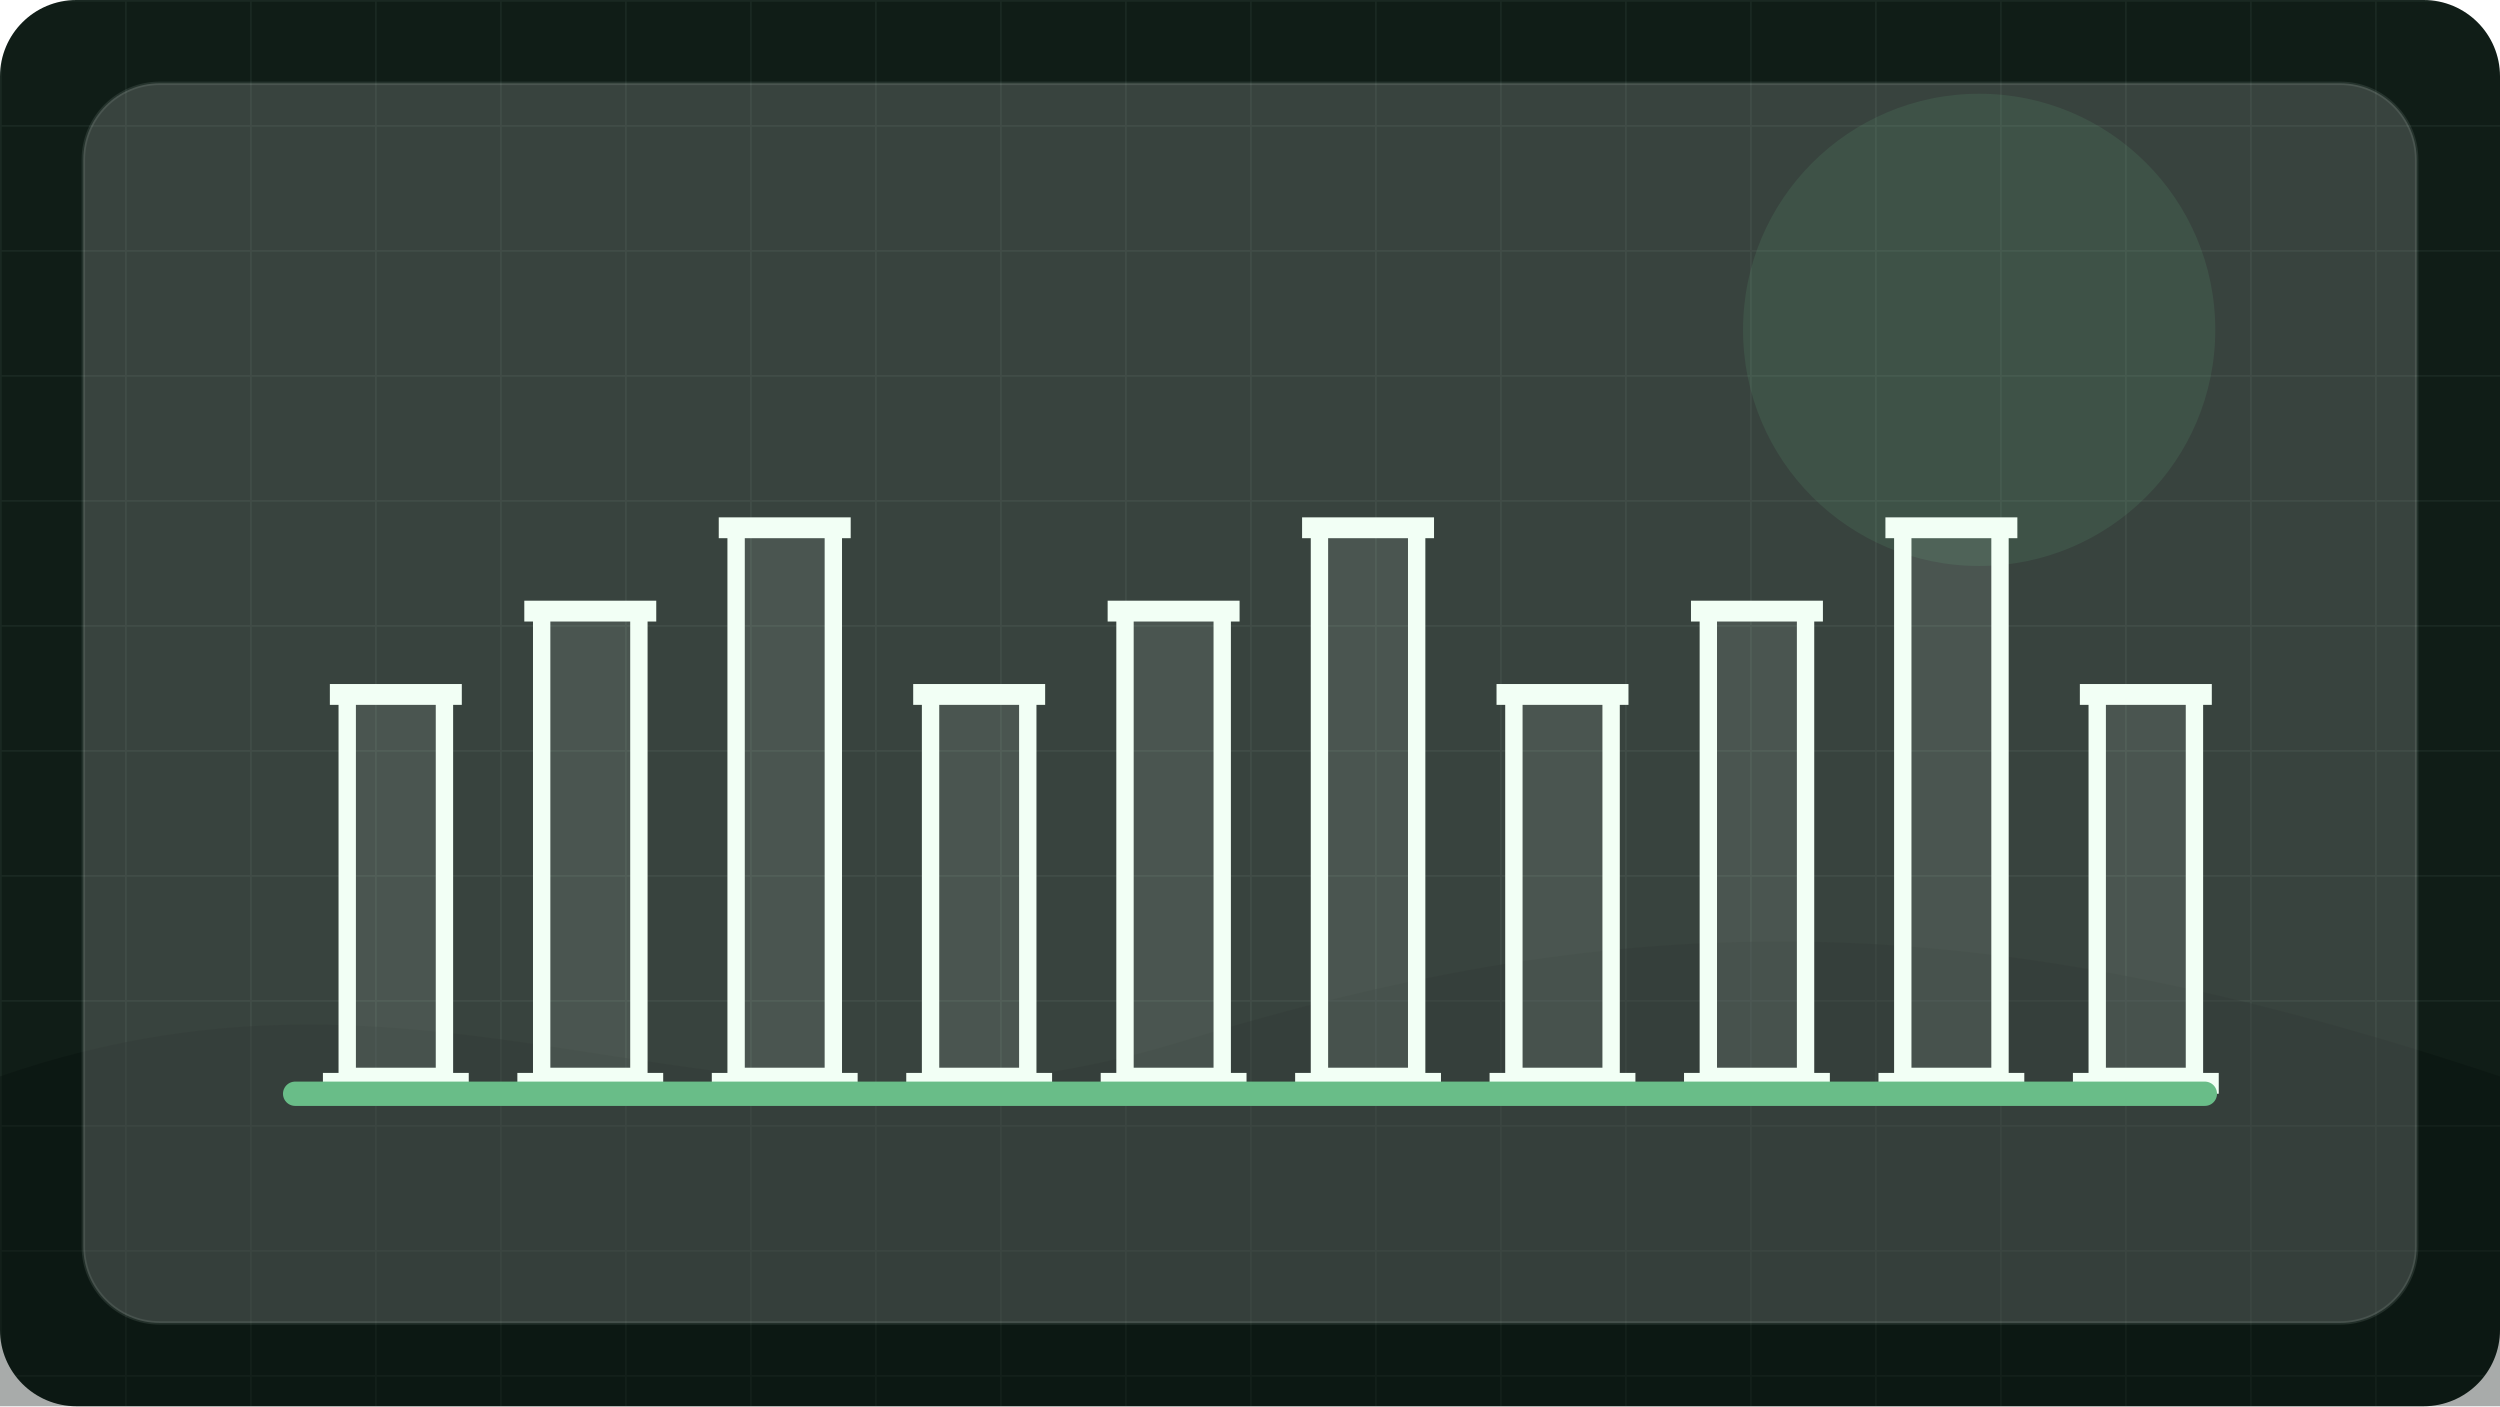
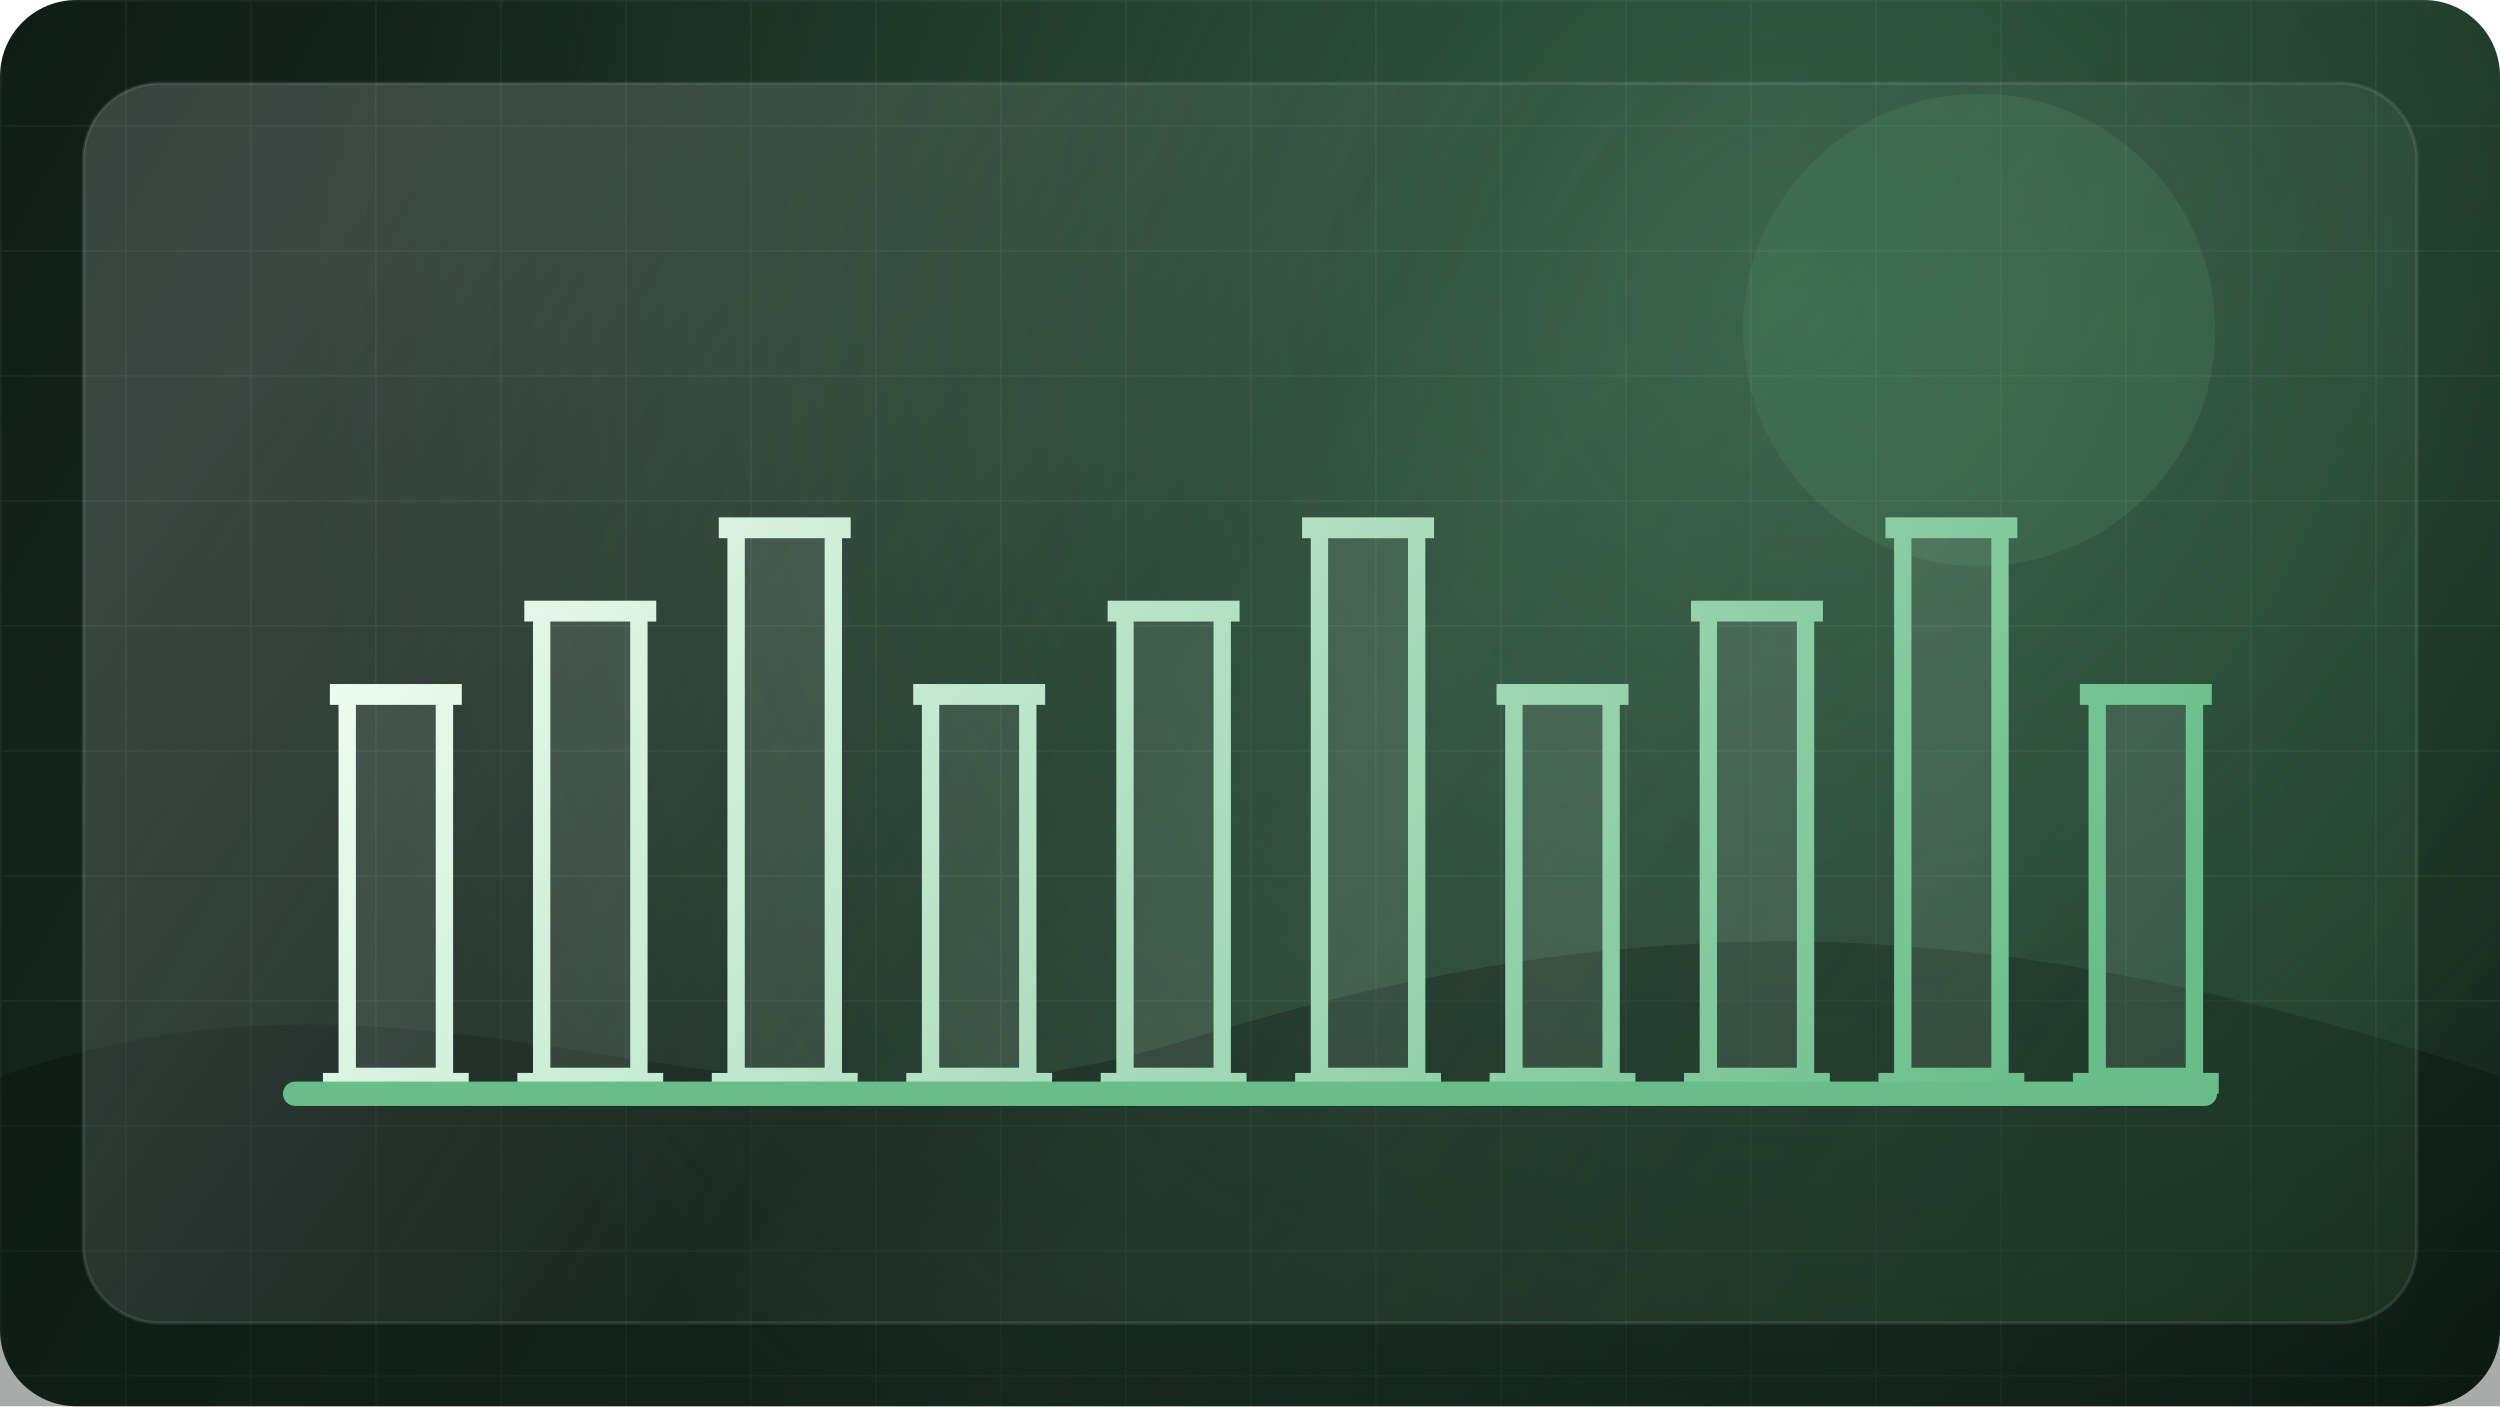
<svg xmlns="http://www.w3.org/2000/svg" width="720" height="405" viewBox="0 0 720 405" fill="none">
  <defs>
-     <linearGradient id="bg" x1="0" y1="0" x2="720" y2="405">
+     <linearGradient id="bg" gradientUnits="userSpaceOnUse" x1="0" y1="0" x2="720" y2="405">
      <stop stop-color="#101d17" />
      <stop offset=".55" stop-color="#1b3025" />
      <stop offset="1" stop-color="#0b1711" />
    </linearGradient>
-     <radialGradient id="glow" cx="0" cy="0" r="1" gradientTransform="matrix(380 210 -210 380 520 90)">
+     <radialGradient id="glow" gradientUnits="userSpaceOnUse" cx="0" cy="0" r="1" gradientTransform="matrix(380 210 -210 380 520 90)">
      <stop stop-color="#69bd88" stop-opacity=".32" />
      <stop offset="1" stop-color="#69bd88" stop-opacity="0" />
    </radialGradient>
-     <linearGradient id="glass" x1="120" y1="30" x2="590" y2="370">
+     <linearGradient id="glass" gradientUnits="userSpaceOnUse" x1="120" y1="30" x2="590" y2="370">
      <stop stop-color="#fff" stop-opacity=".17" />
      <stop offset=".45" stop-color="#fff" stop-opacity=".035" />
      <stop offset="1" stop-color="#69bd88" stop-opacity=".12" />
    </linearGradient>
-     <linearGradient id="stroke" x1="150" y1="70" x2="570" y2="340">
+     <linearGradient id="stroke" gradientUnits="userSpaceOnUse" x1="150" y1="70" x2="570" y2="340">
      <stop stop-color="#f2fff5" />
      <stop offset="1" stop-color="#69bd88" />
    </linearGradient>
    <pattern id="grid" width="36" height="36" patternUnits="userSpaceOnUse">
      <path d="M36 0H0V36" stroke="#d8f3df" stroke-opacity=".055" />
    </pattern>
  </defs>
  <rect width="720" height="405" rx="22" fill="url(#bg)" />
  <rect width="720" height="405" rx="22" fill="url(#glow)" />
  <rect width="720" height="405" rx="22" fill="url(#grid)" />
  <path d="M0 310C130 265 210 340 340 300S570 260 720 310V405H0V310Z" fill="#07110c" fill-opacity=".35" />
  <rect x="24" y="24" width="672" height="357" rx="22" stroke="#e8fff0" stroke-opacity=".10" fill="url(#glass)" />
  <circle cx="570" cy="95" r="68" fill="#69bd88" fill-opacity=".13" />
  <g stroke="url(#stroke)" stroke-width="5" fill="#e9fff0" fill-opacity=".10">
    <path d="M100 200h28v110h-28z" />
    <path d="M95 200h38M93 312h42" stroke-width="6" />
  </g>
  <g stroke="url(#stroke)" stroke-width="5" fill="#e9fff0" fill-opacity=".10">
    <path d="M156 176h28v134h-28z" />
    <path d="M151 176h38M149 312h42" stroke-width="6" />
  </g>
  <g stroke="url(#stroke)" stroke-width="5" fill="#e9fff0" fill-opacity=".10">
    <path d="M212 152h28v158h-28z" />
    <path d="M207 152h38M205 312h42" stroke-width="6" />
  </g>
  <g stroke="url(#stroke)" stroke-width="5" fill="#e9fff0" fill-opacity=".10">
    <path d="M268 200h28v110h-28z" />
    <path d="M263 200h38M261 312h42" stroke-width="6" />
  </g>
  <g stroke="url(#stroke)" stroke-width="5" fill="#e9fff0" fill-opacity=".10">
    <path d="M324 176h28v134h-28z" />
    <path d="M319 176h38M317 312h42" stroke-width="6" />
  </g>
  <g stroke="url(#stroke)" stroke-width="5" fill="#e9fff0" fill-opacity=".10">
    <path d="M380 152h28v158h-28z" />
    <path d="M375 152h38M373 312h42" stroke-width="6" />
  </g>
  <g stroke="url(#stroke)" stroke-width="5" fill="#e9fff0" fill-opacity=".10">
    <path d="M436 200h28v110h-28z" />
    <path d="M431 200h38M429 312h42" stroke-width="6" />
  </g>
  <g stroke="url(#stroke)" stroke-width="5" fill="#e9fff0" fill-opacity=".10">
    <path d="M492 176h28v134h-28z" />
    <path d="M487 176h38M485 312h42" stroke-width="6" />
  </g>
  <g stroke="url(#stroke)" stroke-width="5" fill="#e9fff0" fill-opacity=".10">
    <path d="M548 152h28v158h-28z" />
    <path d="M543 152h38M541 312h42" stroke-width="6" />
  </g>
  <g stroke="url(#stroke)" stroke-width="5" fill="#e9fff0" fill-opacity=".10">
    <path d="M604 200h28v110h-28z" />
    <path d="M599 200h38M597 312h42" stroke-width="6" />
  </g>
  <path d="M85 315H635" stroke="#69bd88" stroke-width="7" stroke-linecap="round" />
</svg>
